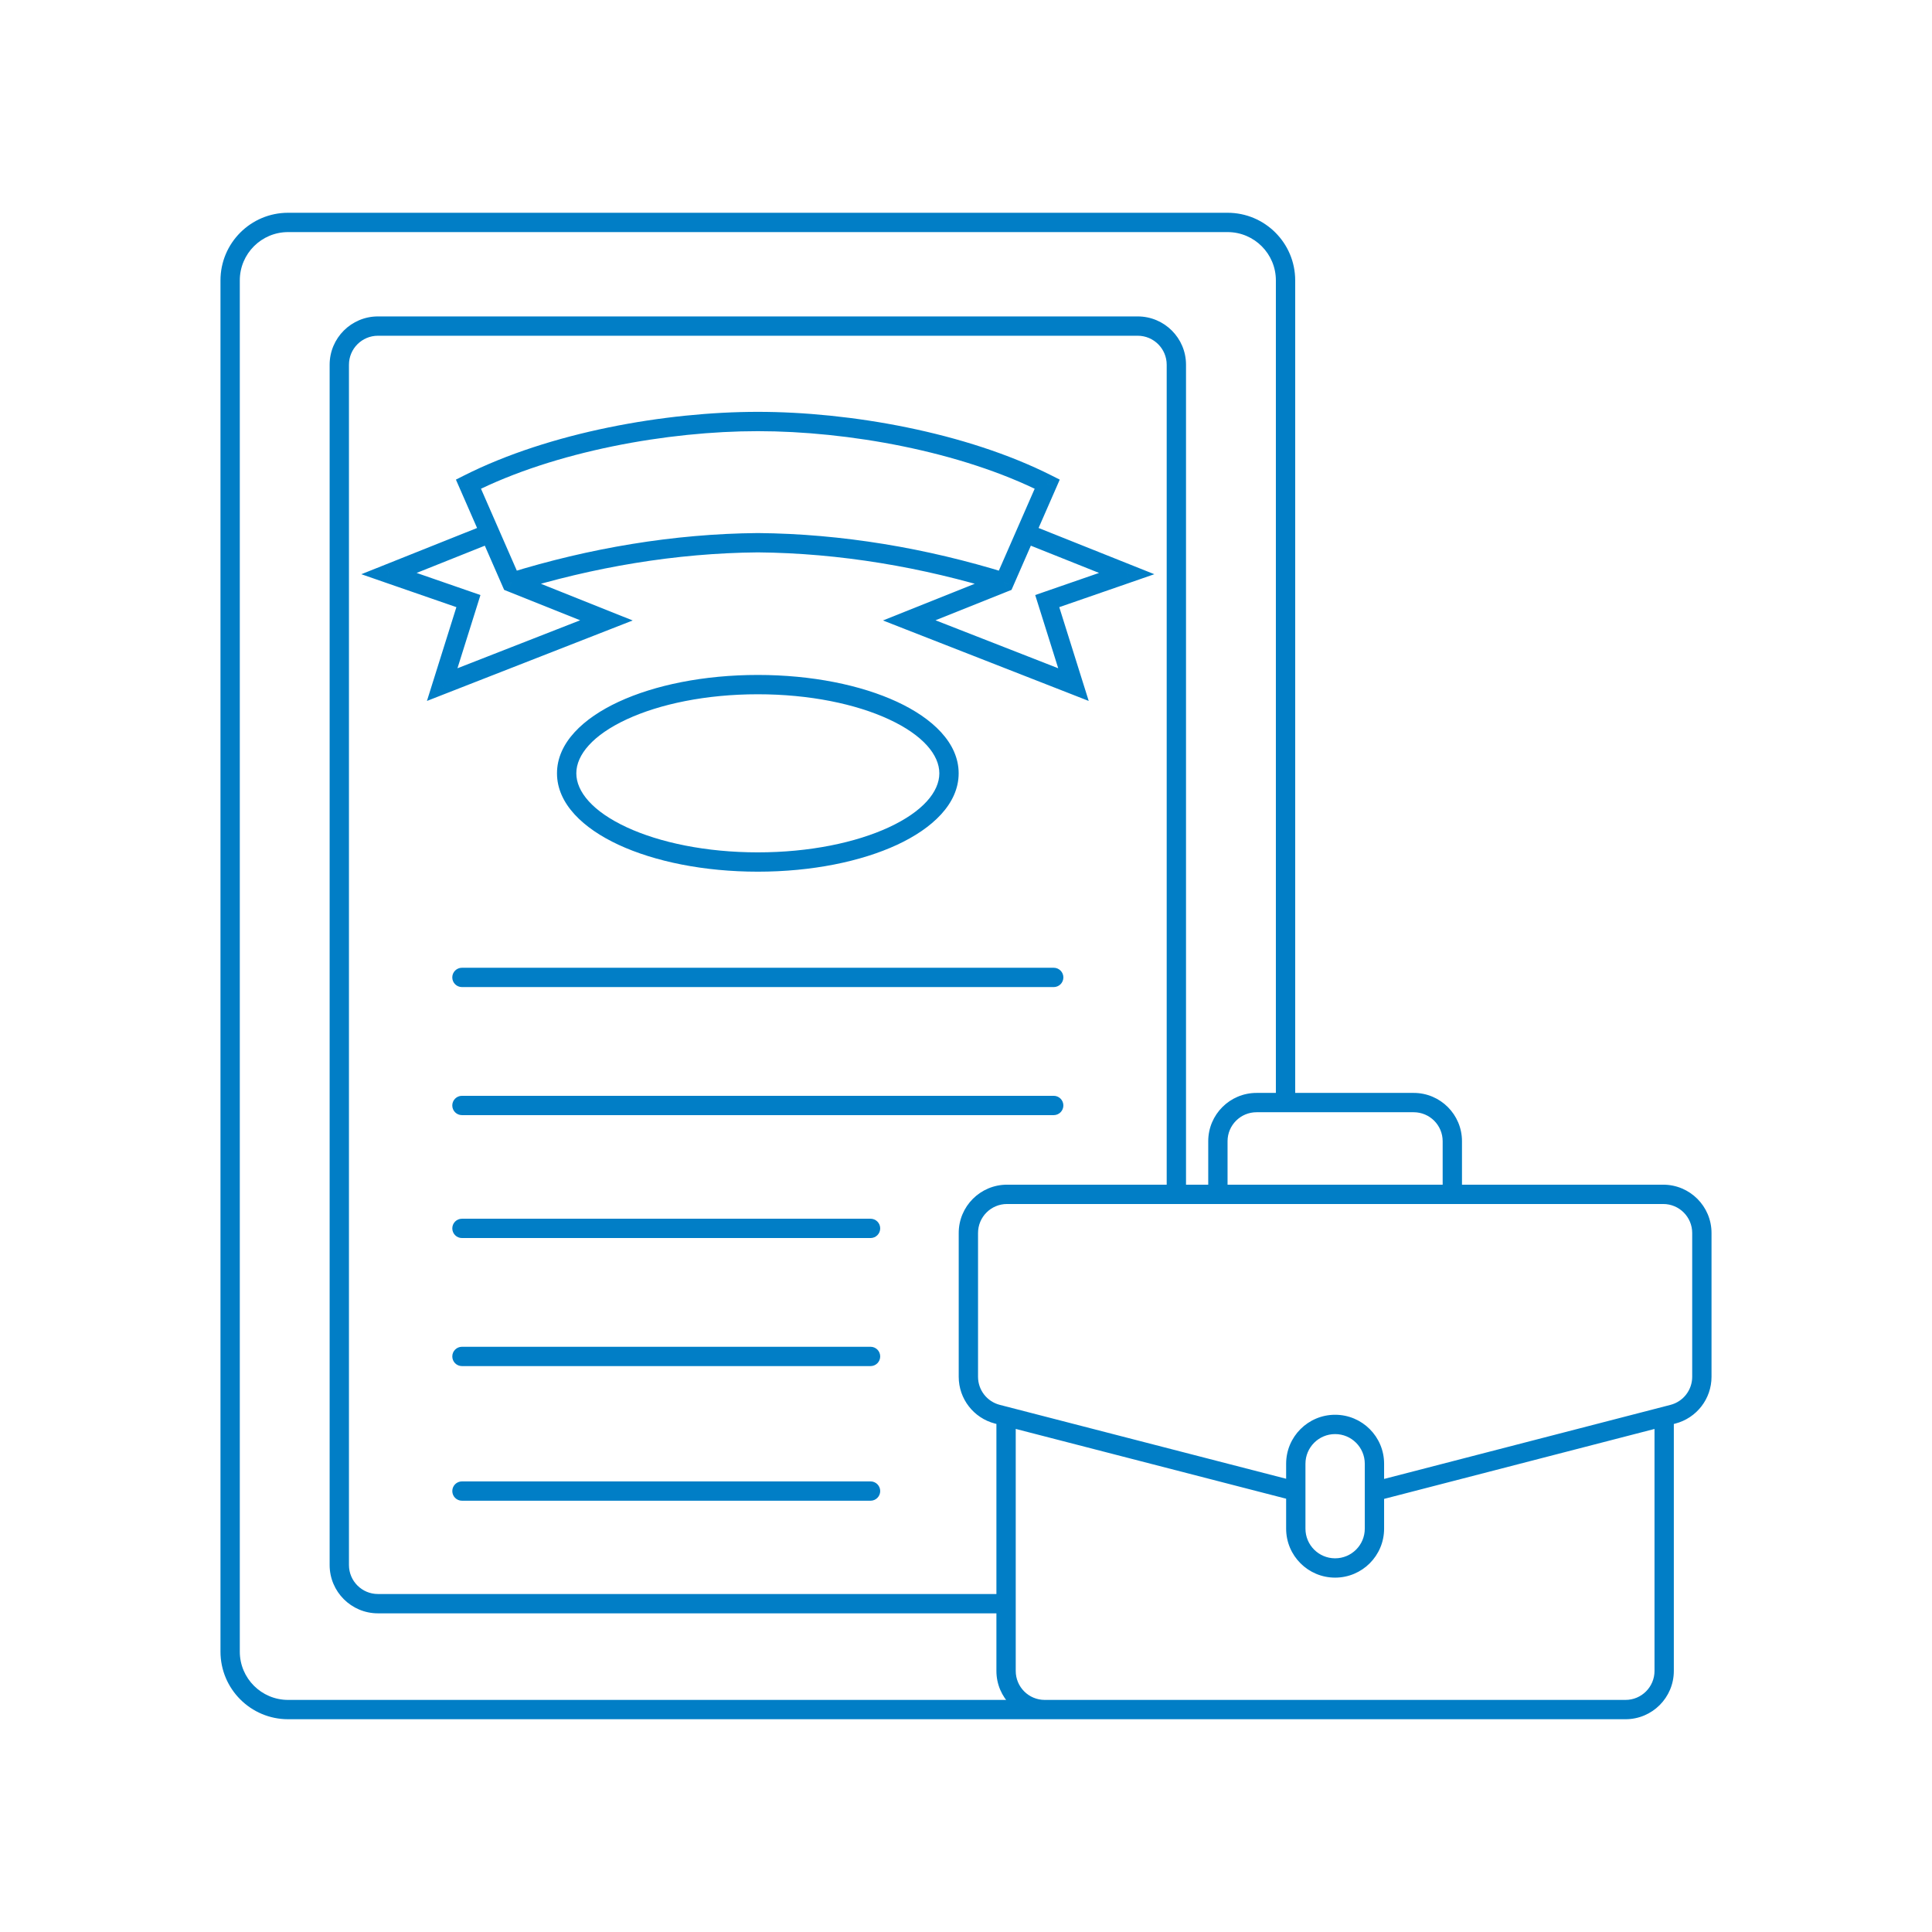
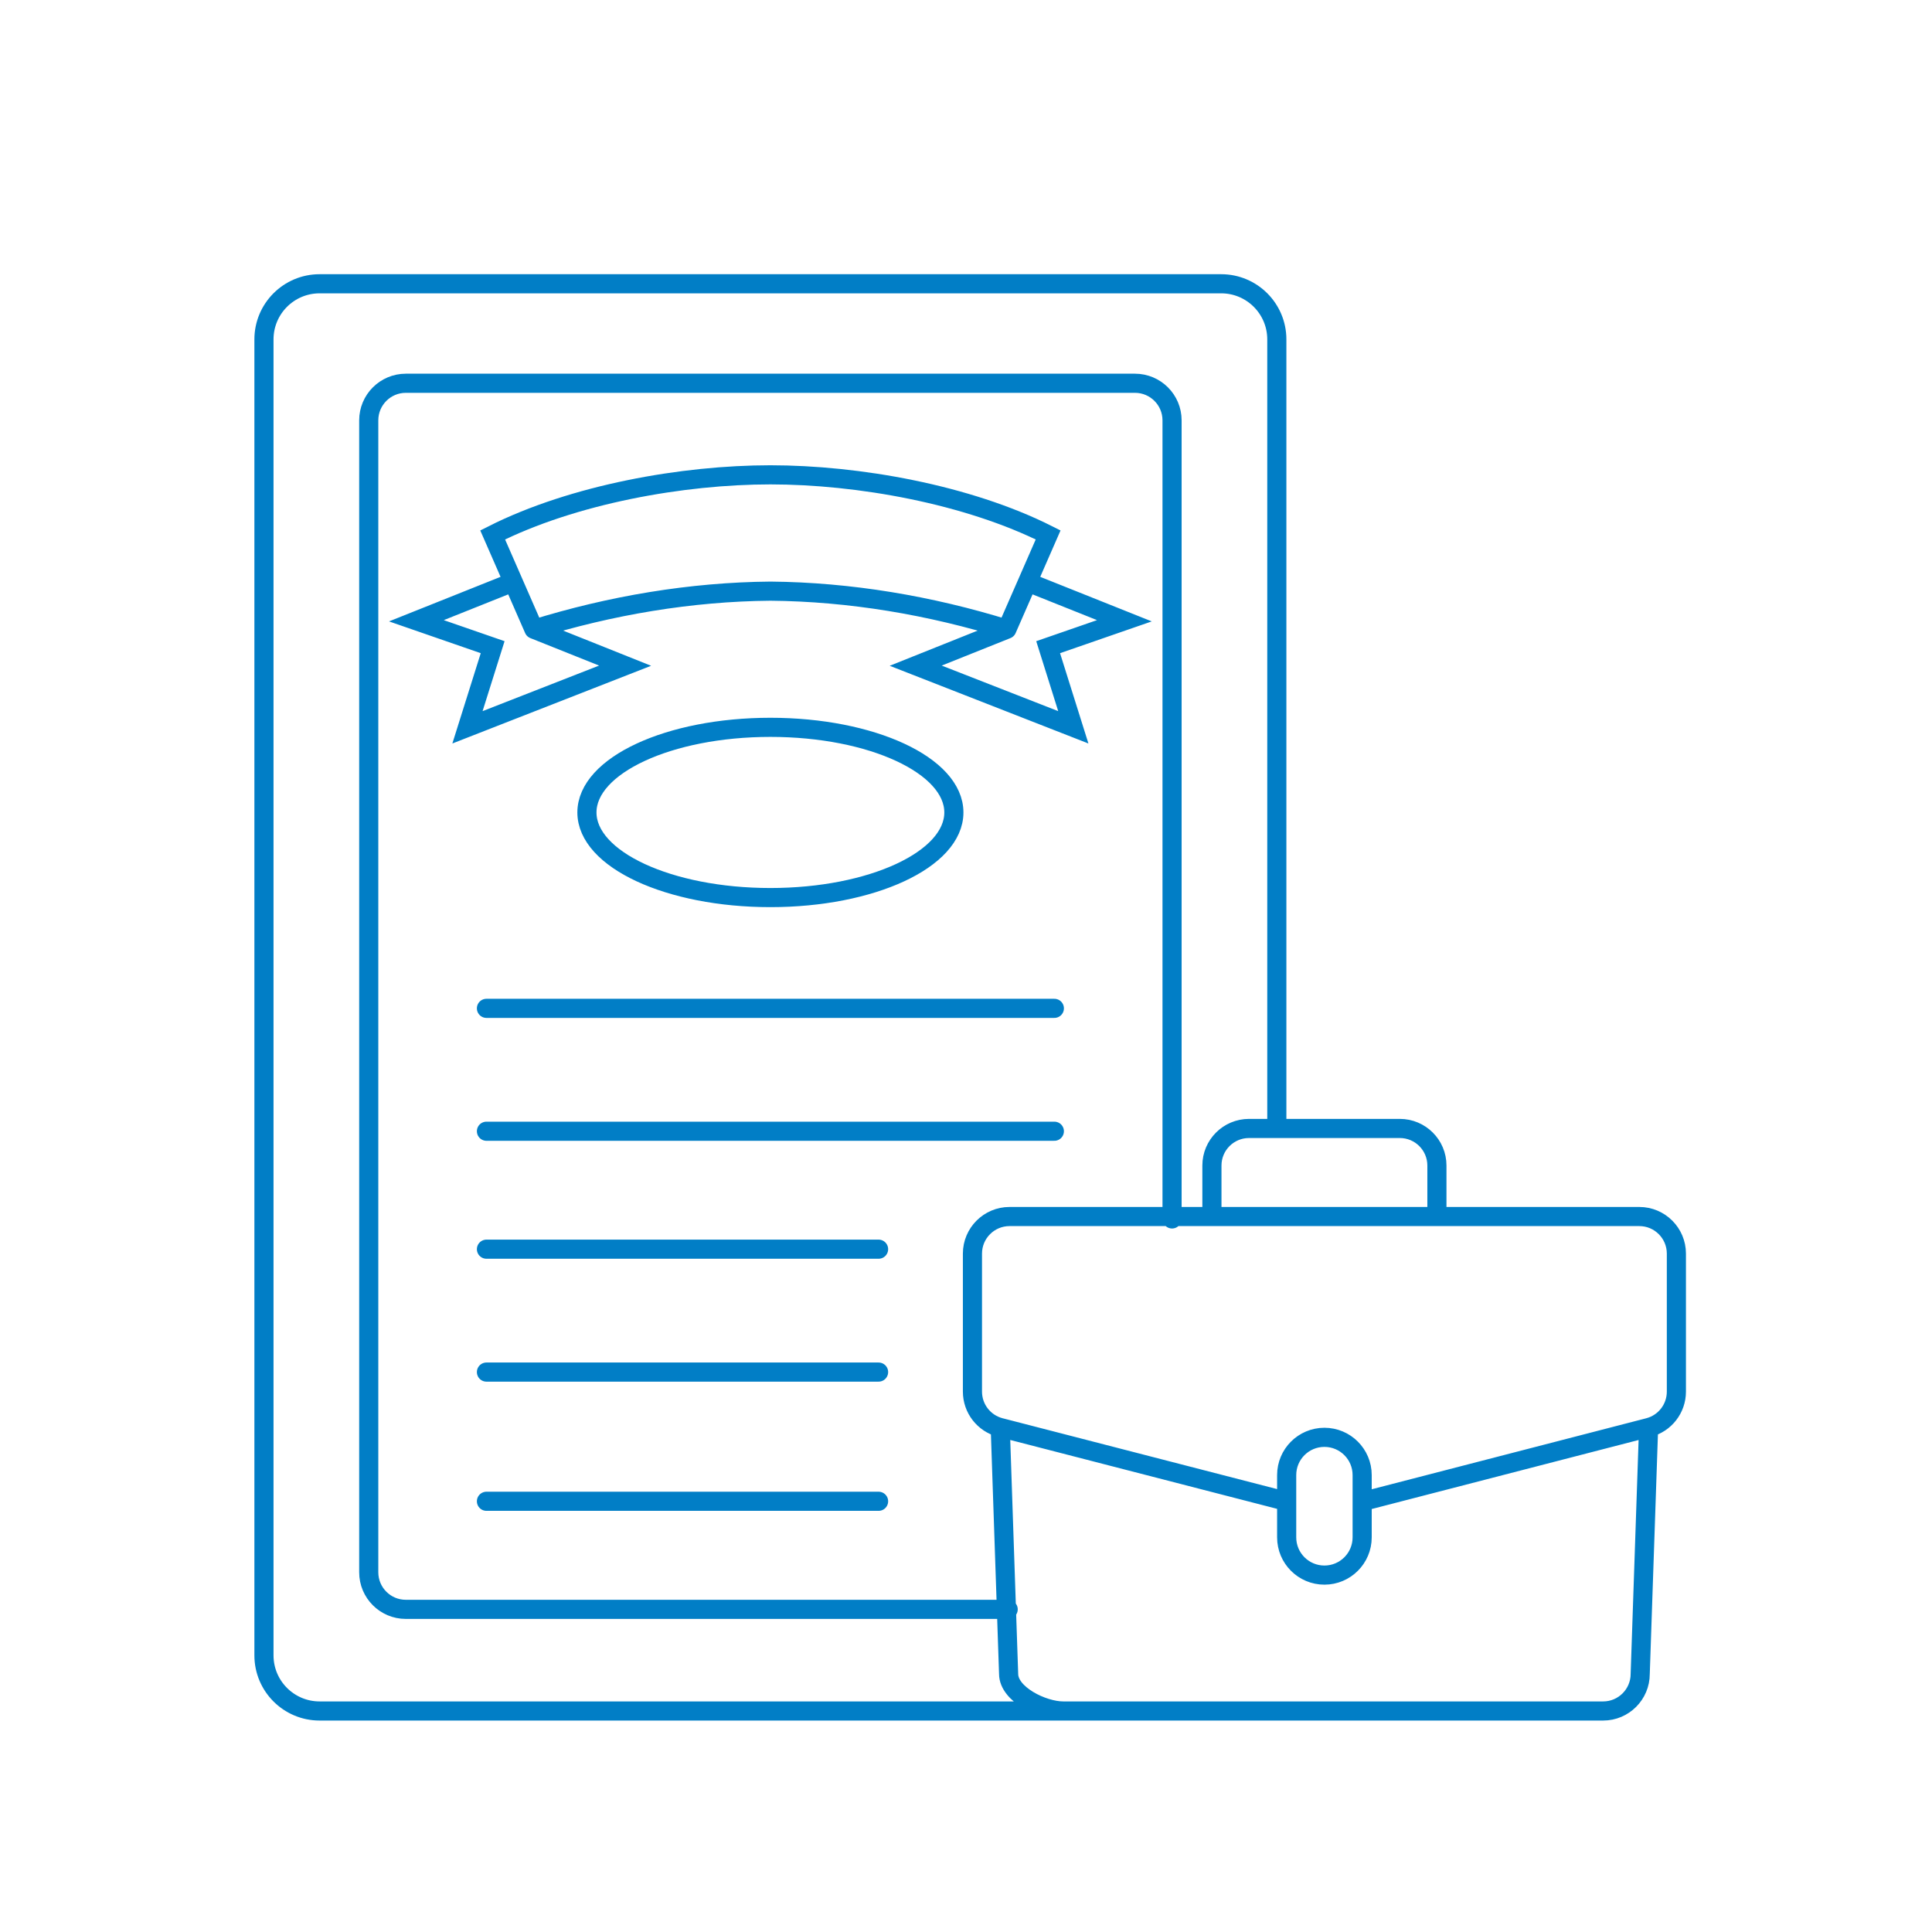
- <svg xmlns="http://www.w3.org/2000/svg" width="100" height="100" viewBox="0 0 100 100" fill="none">
-   <path d="M24.246 25.058L24.02 24.612L23.598 24.825L23.788 25.259L24.246 25.058ZM26.47 30.144L26.012 30.344L26.095 30.532L26.285 30.608L26.47 30.144ZM20.133 29.688L19.948 29.224L18.702 29.721L19.969 30.161L20.133 29.688ZM24.246 31.113L24.723 31.263L24.868 30.799L24.409 30.64L24.246 31.113ZM22.888 35.435L22.411 35.285L22.098 36.281L23.07 35.9L22.888 35.435ZM31.389 32.11L31.571 32.576L32.748 32.115L31.574 31.646L31.389 32.11ZM39.225 28.091L39.229 27.591L39.221 27.591L39.225 28.091ZM54.205 25.058L54.663 25.259L54.852 24.825L54.43 24.612L54.205 25.058ZM51.98 30.144L52.165 30.608L52.356 30.532L52.438 30.344L51.98 30.144ZM58.317 29.688L58.481 30.161L59.748 29.721L58.503 29.224L58.317 29.688ZM54.205 31.113L54.041 30.64L53.582 30.799L53.728 31.263L54.205 31.113ZM55.562 35.435L55.38 35.9L56.352 36.281L56.039 35.285L55.562 35.435ZM47.061 32.11L46.876 31.646L45.702 32.115L46.879 32.576L47.061 32.11ZM23.91 50.091C23.634 50.091 23.41 50.315 23.41 50.591C23.41 50.867 23.634 51.091 23.91 51.091V50.091ZM54.54 51.091C54.816 51.091 55.04 50.867 55.04 50.591C55.04 50.315 54.816 50.091 54.54 50.091V51.091ZM23.91 56.719C23.634 56.719 23.41 56.943 23.41 57.219C23.41 57.495 23.634 57.719 23.91 57.719V56.719ZM54.54 57.719C54.816 57.719 55.04 57.495 55.04 57.219C55.04 56.943 54.816 56.719 54.54 56.719V57.719ZM23.911 63.081C23.634 63.081 23.411 63.304 23.411 63.581C23.411 63.857 23.634 64.081 23.911 64.081V63.081ZM45.059 64.081C45.336 64.081 45.559 63.857 45.559 63.581C45.559 63.304 45.336 63.081 45.059 63.081V64.081ZM23.911 69.709C23.634 69.709 23.411 69.932 23.411 70.209C23.411 70.485 23.634 70.709 23.911 70.709V69.709ZM45.059 70.709C45.336 70.709 45.559 70.485 45.559 70.209C45.559 69.932 45.336 69.709 45.059 69.709V70.709ZM23.911 76.677C23.634 76.677 23.411 76.901 23.411 77.177C23.411 77.453 23.634 77.677 23.911 77.677V76.677ZM45.059 77.677C45.336 77.677 45.559 77.453 45.559 77.177C45.559 76.901 45.336 76.677 45.059 76.677V77.677ZM86.589 73.2L86.714 73.684L86.714 73.684L86.589 73.2ZM71.086 76.693C70.819 76.762 70.658 77.035 70.728 77.302C70.797 77.57 71.069 77.73 71.337 77.661L71.086 76.693ZM66.912 77.661C67.179 77.73 67.452 77.569 67.521 77.302C67.59 77.034 67.429 76.762 67.162 76.693L66.912 77.661ZM51.623 73.199L51.748 72.715L51.748 72.715L51.623 73.199ZM62.538 61.819C62.538 62.095 62.762 62.319 63.038 62.319C63.315 62.319 63.538 62.095 63.538 61.819H62.538ZM74.672 61.819C74.672 62.095 74.896 62.319 75.172 62.319C75.448 62.319 75.672 62.095 75.672 61.819H74.672ZM23.788 25.259L24.9 27.801L25.816 27.401L24.704 24.858L23.788 25.259ZM24.9 27.801L26.012 30.344L26.928 29.943L25.816 27.401L24.9 27.801ZM25.172 27.137L19.948 29.224L20.319 30.152L25.544 28.065L25.172 27.137ZM19.969 30.161L24.082 31.585L24.409 30.64L20.297 29.216L19.969 30.161ZM23.768 30.963L22.411 35.285L23.365 35.585L24.723 31.263L23.768 30.963ZM23.07 35.9L31.571 32.576L31.207 31.645L22.706 34.969L23.07 35.9ZM31.574 31.646L26.656 29.68L26.285 30.608L31.203 32.575L31.574 31.646ZM26.619 30.621C30.706 29.352 34.997 28.628 39.229 28.591L39.221 27.591C34.882 27.628 30.494 28.37 26.322 29.666L26.619 30.621ZM39.225 21.317C34.465 21.317 28.465 22.369 24.02 24.612L24.471 25.505C28.74 23.351 34.576 22.317 39.225 22.317L39.225 21.317ZM53.747 24.858L52.634 27.401L53.55 27.801L54.663 25.259L53.747 24.858ZM52.634 27.401L51.522 29.943L52.438 30.344L53.55 27.801L52.634 27.401ZM52.907 28.065L58.132 30.152L58.503 29.224L53.278 27.137L52.907 28.065ZM58.153 29.216L54.041 30.64L54.368 31.585L58.481 30.161L58.153 29.216ZM53.728 31.263L55.086 35.585L56.039 35.285L54.682 30.963L53.728 31.263ZM55.745 34.969L47.243 31.645L46.879 32.576L55.38 35.9L55.745 34.969ZM47.247 32.575L52.165 30.608L51.794 29.68L46.876 31.646L47.247 32.575ZM52.128 29.666C47.956 28.37 43.568 27.628 39.229 27.591L39.221 28.591C43.453 28.628 47.744 29.352 51.831 30.621L52.128 29.666ZM39.225 22.317C43.874 22.317 49.711 23.351 53.979 25.505L54.43 24.612C49.985 22.369 43.985 21.317 39.225 21.317L39.225 22.317ZM23.91 51.091H54.54V50.091H23.91V51.091ZM23.91 57.719H54.54V56.719H23.91V57.719ZM23.911 64.081H45.059V63.081H23.911V64.081ZM23.911 70.709H45.059V69.709H23.911V70.709ZM23.911 77.677H45.059V76.677H23.911V77.677ZM48.62 40.026C48.62 40.983 47.764 42.006 46.012 42.819C44.301 43.613 41.902 44.118 39.225 44.118V45.118C42.014 45.118 44.562 44.594 46.433 43.727C48.261 42.878 49.62 41.605 49.62 40.026H48.62ZM39.225 44.118C36.548 44.118 34.15 43.613 32.438 42.819C30.686 42.006 29.83 40.983 29.83 40.026H28.83C28.83 41.605 30.189 42.878 32.018 43.727C33.888 44.594 36.437 45.118 39.225 45.118V44.118ZM29.83 40.026C29.83 39.07 30.686 38.046 32.438 37.233C34.15 36.439 36.548 35.935 39.225 35.935V34.935C36.437 34.935 33.888 35.458 32.018 36.326C30.189 37.175 28.83 38.447 28.83 40.026H29.83ZM39.225 35.935C41.902 35.935 44.301 36.439 46.012 37.233C47.764 38.046 48.62 39.07 48.62 40.026H49.62C49.62 38.447 48.261 37.175 46.433 36.326C44.562 35.458 42.014 34.935 39.225 34.935V35.935ZM52.123 62.319H86.088V61.319H52.123V62.319ZM87.588 63.819V71.263H88.588V63.819H87.588ZM50.623 71.263V63.819H49.623V71.263H50.623ZM86.464 72.716L71.086 76.693L71.337 77.661L86.714 73.684L86.464 72.716ZM67.162 76.693L51.748 72.715L51.498 73.683L66.912 77.661L67.162 76.693ZM49.623 71.263C49.623 72.403 50.394 73.398 51.498 73.683L51.748 72.715C51.085 72.544 50.623 71.947 50.623 71.263H49.623ZM87.588 71.263C87.588 71.947 87.126 72.544 86.464 72.716L86.714 73.684C87.817 73.398 88.588 72.403 88.588 71.263H87.588ZM86.088 62.319C86.917 62.319 87.588 62.991 87.588 63.819H88.588C88.588 62.439 87.469 61.319 86.088 61.319V62.319ZM52.123 61.319C50.742 61.319 49.623 62.439 49.623 63.819H50.623C50.623 62.991 51.294 62.319 52.123 62.319V61.319ZM63.538 61.819V59.069H62.538V61.819H63.538ZM65.038 57.569H73.172V56.569H65.038V57.569ZM74.672 59.069V61.819H75.672V59.069H74.672ZM73.172 57.569C74.001 57.569 74.672 58.241 74.672 59.069H75.672C75.672 57.688 74.553 56.569 73.172 56.569V57.569ZM63.538 59.069C63.538 58.241 64.21 57.569 65.038 57.569V56.569C63.658 56.569 62.538 57.688 62.538 59.069H63.538ZM70.641 75.764V79.123H71.641V75.764H70.641ZM67.57 79.123V75.764H66.57V79.123H67.57ZM69.105 80.658C68.257 80.658 67.57 79.971 67.57 79.123H66.57C66.57 80.523 67.705 81.658 69.105 81.658V80.658ZM70.641 79.123C70.641 79.971 69.953 80.658 69.105 80.658V81.658C70.506 81.658 71.641 80.523 71.641 79.123H70.641ZM69.105 74.228C69.953 74.228 70.641 74.916 70.641 75.764H71.641C71.641 74.363 70.506 73.228 69.105 73.228V74.228ZM69.105 73.228C67.705 73.228 66.57 74.363 66.57 75.764H67.57C67.57 74.916 68.257 74.228 69.105 74.228V73.228ZM85.637 73.135V86.487H86.637V73.135H85.637ZM84.137 87.987H54.074V88.987H84.137V87.987ZM52.574 86.487V73.135H51.574V86.487H52.574ZM54.074 87.987C53.245 87.987 52.574 87.315 52.574 86.487H51.574C51.574 87.868 52.693 88.987 54.074 88.987V87.987ZM85.637 86.487C85.637 87.315 84.966 87.987 84.137 87.987V88.987C85.518 88.987 86.637 87.868 86.637 86.487H85.637ZM19.562 17.378H58.888V16.378H19.562V17.378ZM18.062 81.006V18.878H17.062V81.006H18.062ZM60.388 18.878V61.949H61.388V18.878H60.388ZM52.05 82.506H19.562V83.506H52.05V82.506ZM17.062 81.006C17.062 82.387 18.182 83.506 19.562 83.506V82.506C18.734 82.506 18.062 81.835 18.062 81.006H17.062ZM58.888 17.378C59.716 17.378 60.388 18.05 60.388 18.878H61.388C61.388 17.498 60.268 16.378 58.888 16.378V17.378ZM19.562 16.378C18.182 16.378 17.062 17.498 17.062 18.878H18.062C18.062 18.05 18.734 17.378 19.562 17.378V16.378ZM14.912 12.013H63.539V11.013H14.912V12.013ZM12.412 85.487V14.513H11.412V85.487H12.412ZM55.016 87.987H14.912V88.987H55.016V87.987ZM66.039 14.513V56.861H67.039V14.513H66.039ZM11.412 85.487C11.412 87.42 12.979 88.987 14.912 88.987V87.987C13.531 87.987 12.412 86.868 12.412 85.487H11.412ZM63.539 12.013C64.919 12.013 66.039 13.133 66.039 14.513H67.039C67.039 12.58 65.472 11.013 63.539 11.013V12.013ZM14.912 11.013C12.979 11.013 11.412 12.58 11.412 14.513H12.412C12.412 13.133 13.531 12.013 14.912 12.013V11.013Z" fill="#017EC6" />
+ <svg xmlns="http://www.w3.org/2000/svg" width="101" height="101" viewBox="0 0 101 101" fill="none">
+   <path d="M26.833 30.429L25.755 27.964C29.978 25.834 35.714 24.823 40.274 24.823C44.834 24.823 50.571 25.834 54.794 27.964L53.716 30.429M26.833 30.429L27.911 32.894M26.833 30.429L21.768 32.452L25.755 33.833L24.438 38.022L32.678 34.8L27.911 32.894M27.911 32.894C31.914 31.65 36.12 30.94 40.274 30.904C44.428 30.94 48.635 31.65 52.637 32.894M53.716 30.429L52.637 32.894M53.716 30.429L58.78 32.452L54.794 33.833L56.11 38.022L47.87 34.8L52.637 32.894M25.43 52.714H55.119M25.43 59.138H55.119M25.43 65.304H45.93M25.43 71.729H45.93M25.43 78.483H45.93M86.184 74.628L71.279 78.483M86.184 74.628C87.04 74.407 87.637 73.635 87.637 72.751V65.536C87.637 64.465 86.769 63.597 85.699 63.597H52.776C51.705 63.597 50.837 64.465 50.837 65.536V72.75C50.837 73.635 51.435 74.407 52.291 74.627M86.184 74.628L85.746 87.507C85.746 88.578 84.878 89.446 83.808 89.446H55.581M67.232 78.483L52.291 74.627M52.291 74.627L52.728 87.507C52.728 88.578 54.51 89.446 55.581 89.446M63.356 63.597V60.931C63.356 59.861 64.224 58.993 65.295 58.993H73.179C74.25 58.993 75.118 59.861 75.118 60.931V63.597M55.581 89.446H16.707C15.101 89.446 13.799 88.144 13.799 86.538V17.743C13.799 16.137 15.101 14.835 16.707 14.835H63.841C65.447 14.835 66.749 16.137 66.749 17.743V58.791M61.272 63.723V21.974C61.272 20.904 60.404 20.036 59.333 20.036H21.215C20.145 20.036 19.277 20.904 19.277 21.974V82.195C19.277 83.266 20.145 84.133 21.215 84.133H52.705M49.866 42.473C49.866 44.931 45.572 46.923 40.274 46.923C34.977 46.923 30.683 44.931 30.683 42.473C30.683 40.015 34.977 38.023 40.274 38.023C45.572 38.023 49.866 40.015 49.866 42.473ZM69.237 82.342C68.147 82.342 67.264 81.459 67.264 80.369V77.113C67.264 76.023 68.147 75.14 69.237 75.14C70.327 75.14 71.21 76.023 71.21 77.113V80.369C71.21 81.459 70.327 82.342 69.237 82.342Z" stroke="#017EC6" stroke-linecap="round" />
</svg>
